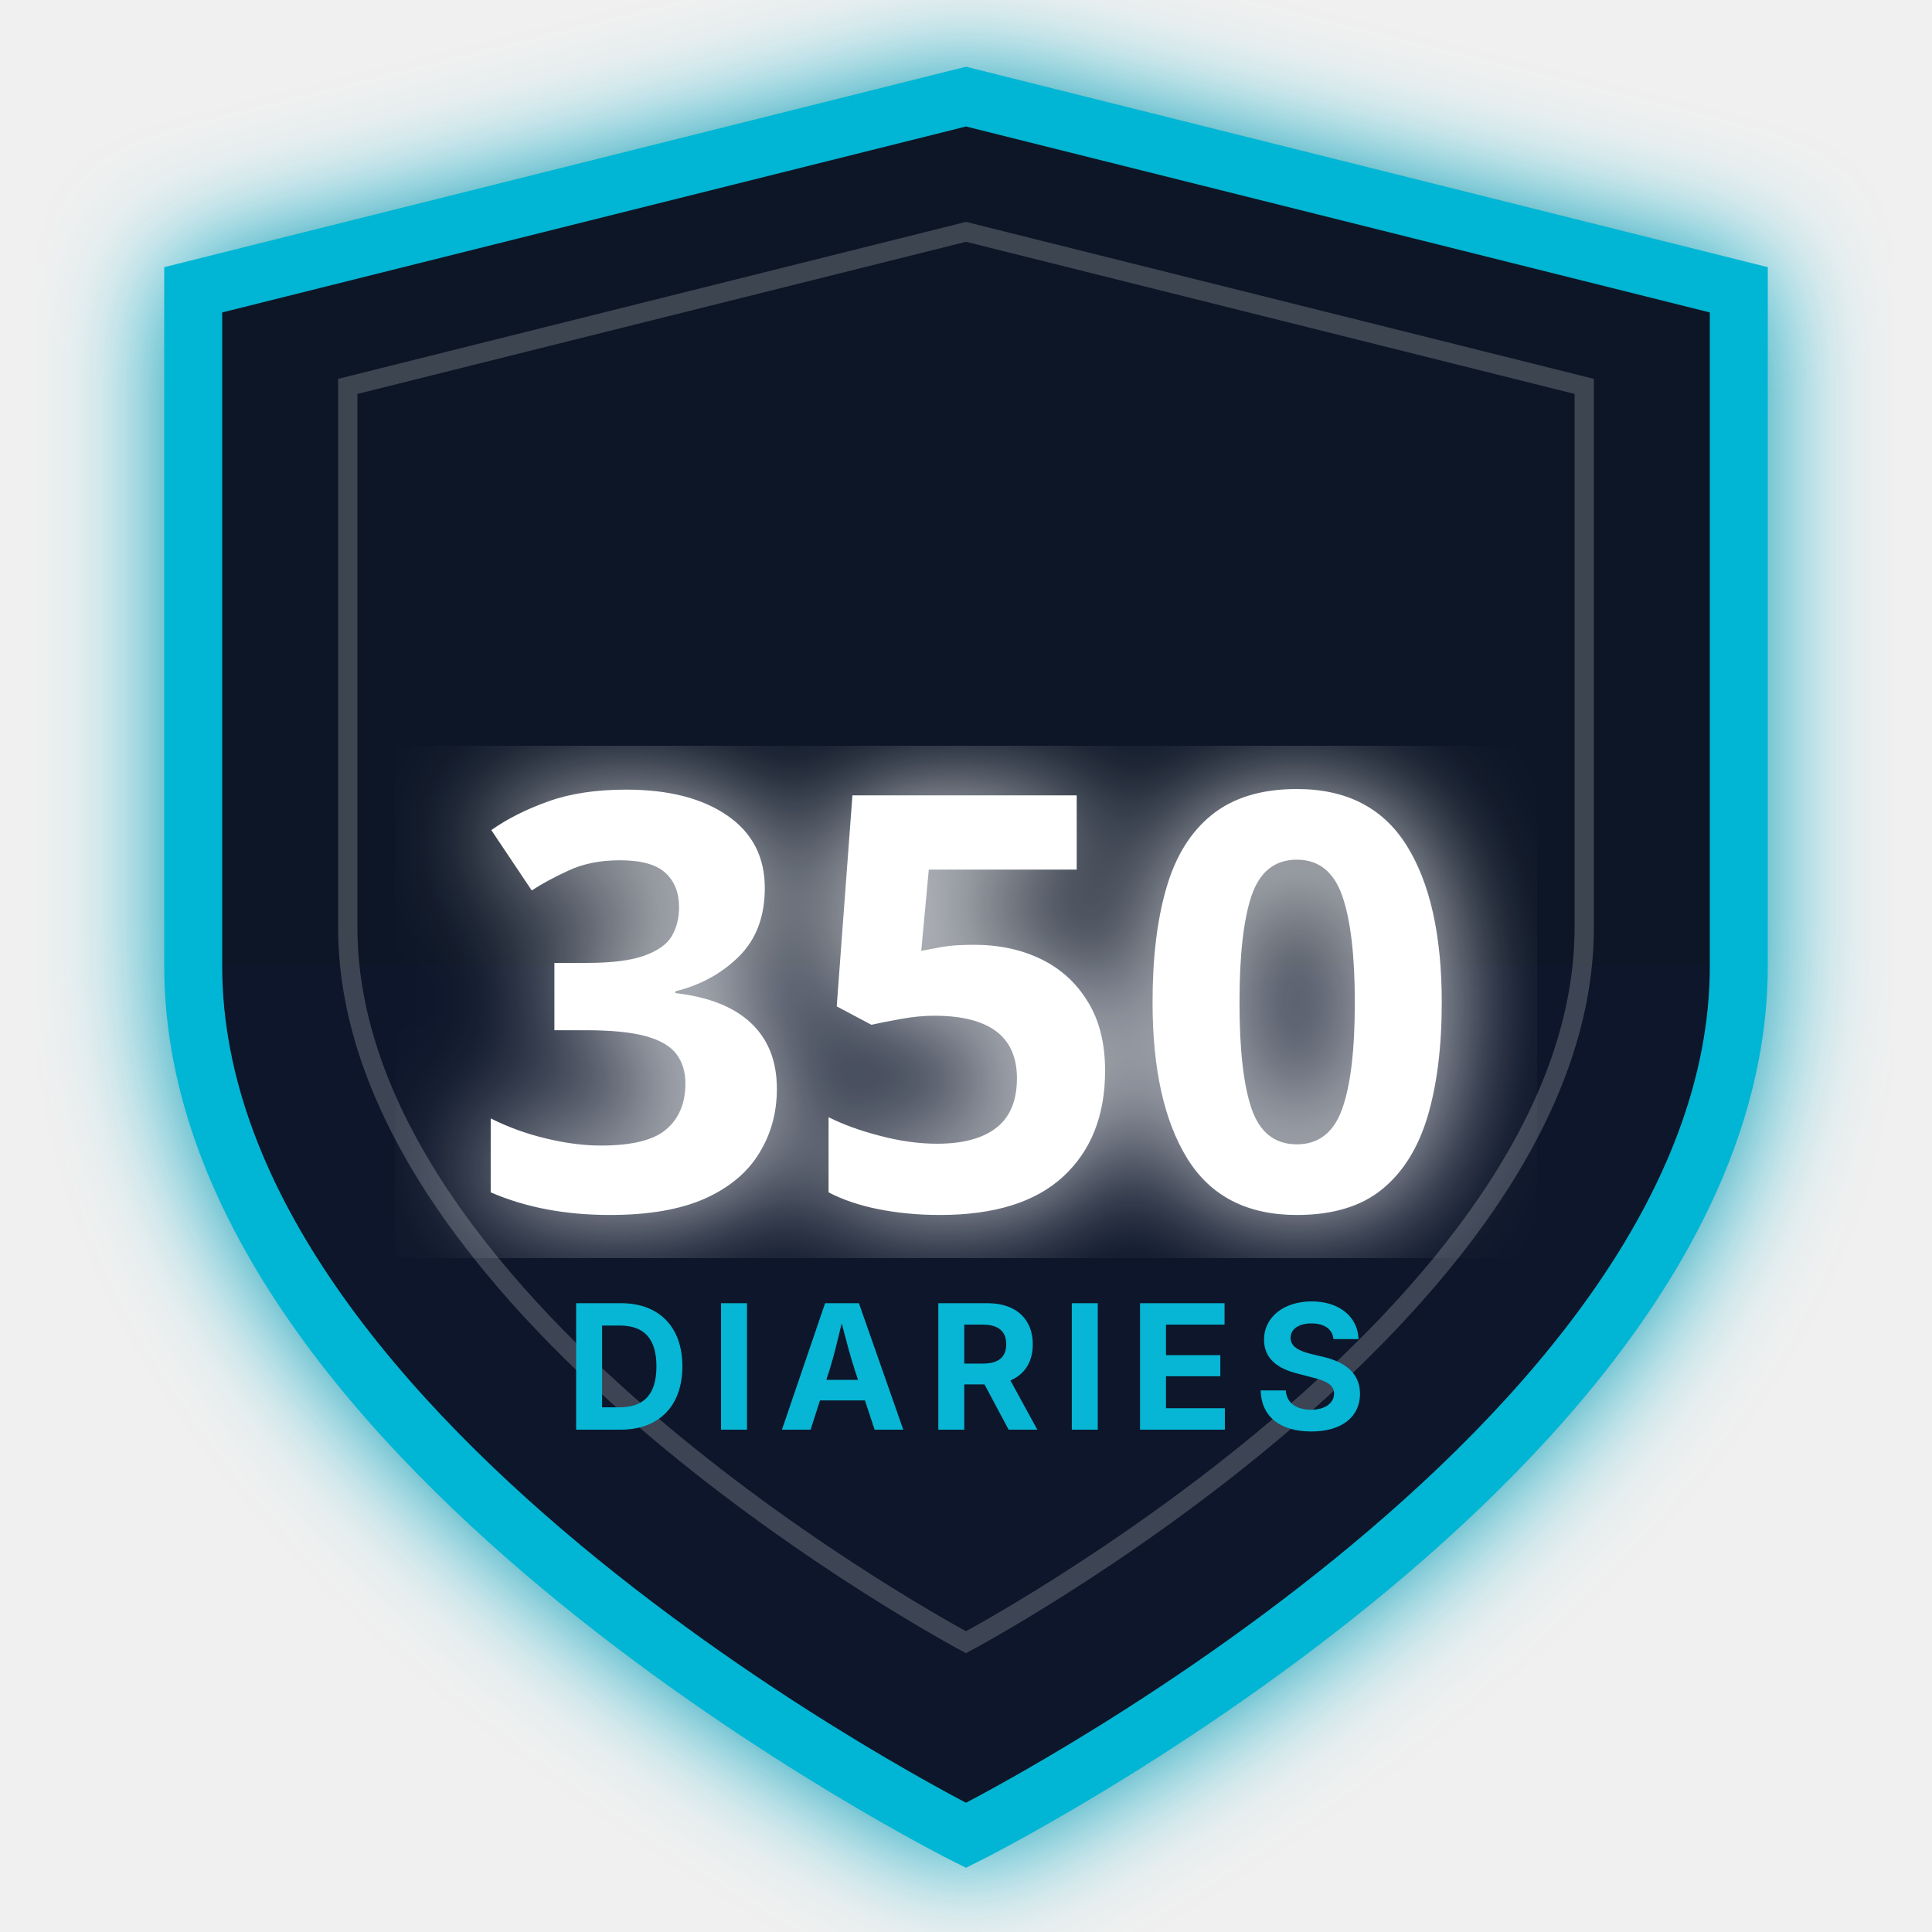
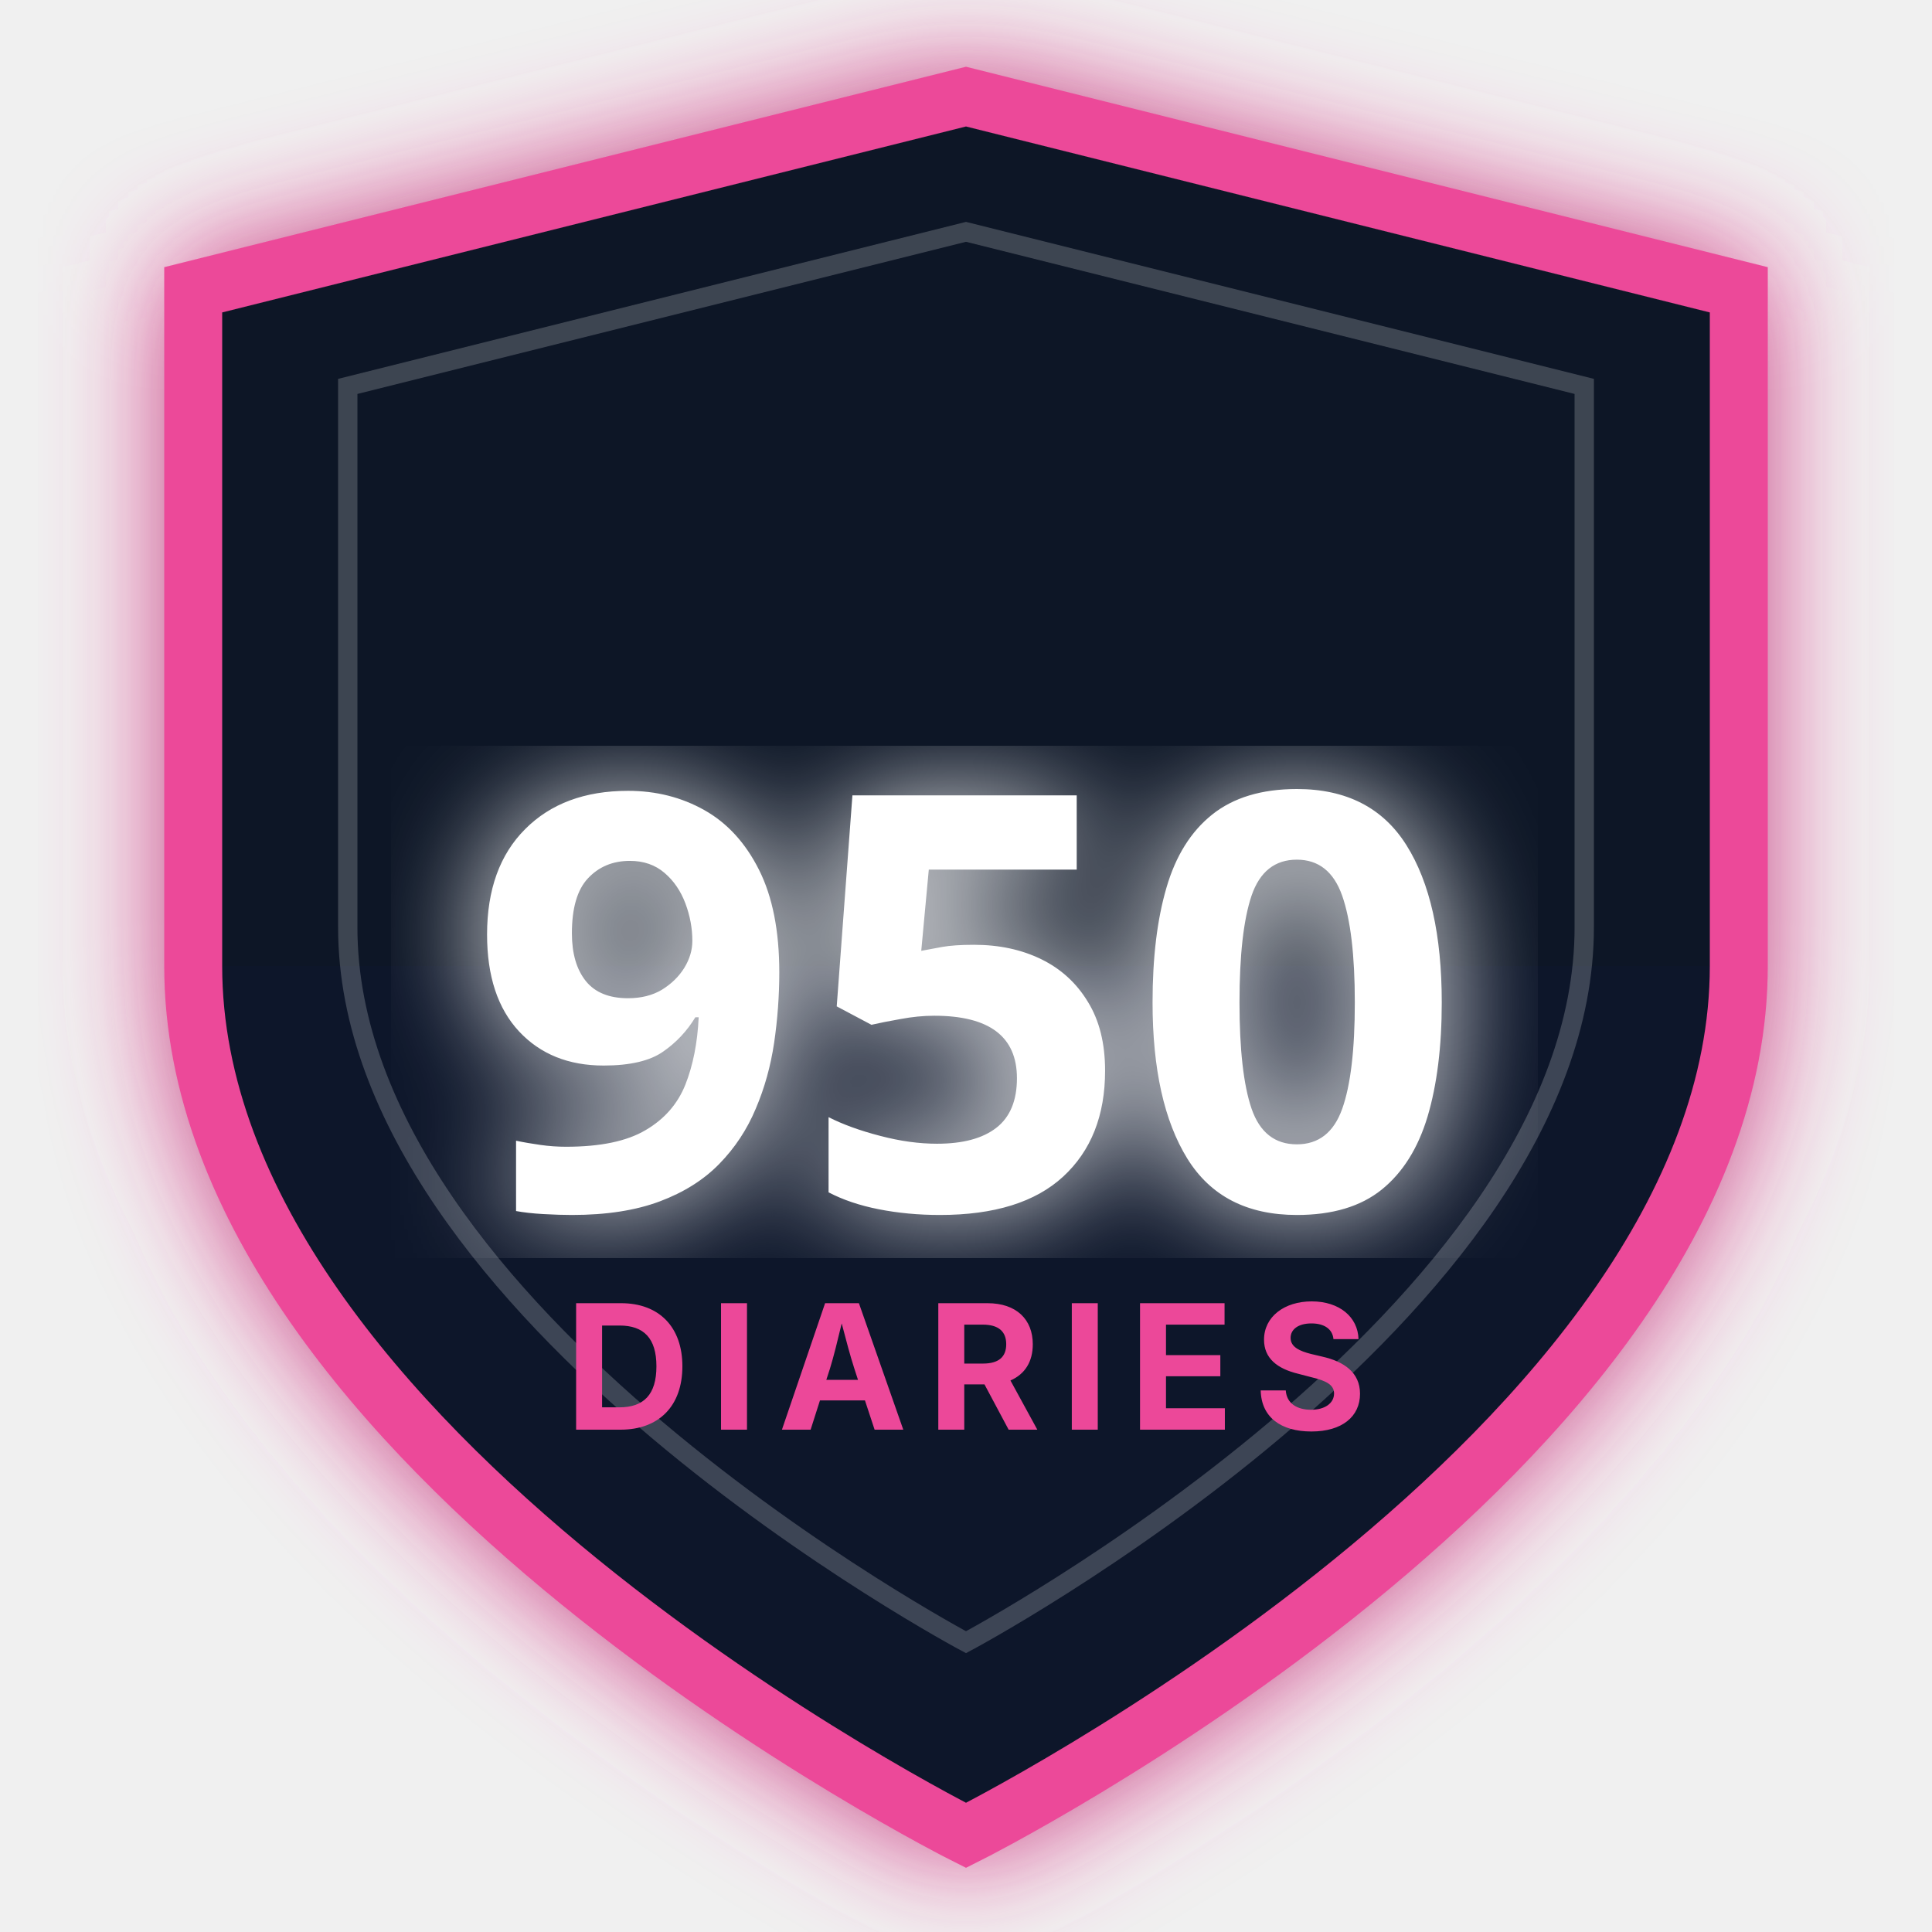
<svg xmlns="http://www.w3.org/2000/svg" viewBox="0 0 100 100">
  <defs>
    <filter id="glow2">
      <feGaussianBlur stdDeviation="3" result="blur" />
      <feMerge>
        <feMergeNode in="blur" />
        <feMergeNode in="SourceGraphic" />
      </feMerge>
    </filter>
    <linearGradient id="gradB" x1="0%" y1="0%" x2="0%" y2="100%">
      <stop offset="0%" stop-color="#111827" />
      <stop offset="100%" stop-color="#0f172a" />
    </linearGradient>
  </defs>
-   <path d="M 50,5 L 90,15 L 90,50 C 90,75 50,95 50,95 C 50,95 10,75 10,50 L 10,15 Z" fill="url(#gradB)" stroke="#06b6d4" stroke-width="3" filter="url(#glow2)" />
+   <path d="M 50,5 L 90,15 L 90,50 C 90,75 50,95 50,95 C 50,95 10,75 10,50 L 10,15 Z" fill="url(#gradB)" stroke="#ec4899" stroke-width="3" filter="url(#glow2)" />
  <path d="M 50,12 L 82,20 L 82,48 C 82,68 50,85 50,85 C 50,85 18,68 18,48 L 18,20 Z" fill="none" stroke="#ffffff" stroke-width="1" opacity="0.2" />
-   <text x="50" y="52" font-family="Impact, 'Arial Black', sans-serif" font-size="30" font-weight="900" fill="#ffffff" text-anchor="middle" dominant-baseline="middle" filter="url(#glow2)">350</text>
-   <text x="50" y="74" font-family="system-ui, -apple-system, sans-serif" font-size="9" font-weight="bold" fill="#06b6d4" text-anchor="middle" letter-spacing="1">DIARIES</text>
+   <text x="50" y="52" font-family="Impact, 'Arial Black', sans-serif" font-size="30" font-weight="900" fill="#ffffff" text-anchor="middle" dominant-baseline="middle" filter="url(#glow2)">950</text>
+   <text x="50" y="74" font-family="system-ui, -apple-system, sans-serif" font-size="9" font-weight="bold" fill="#ec4899" text-anchor="middle" letter-spacing="1">DIARIES</text>
</svg>
